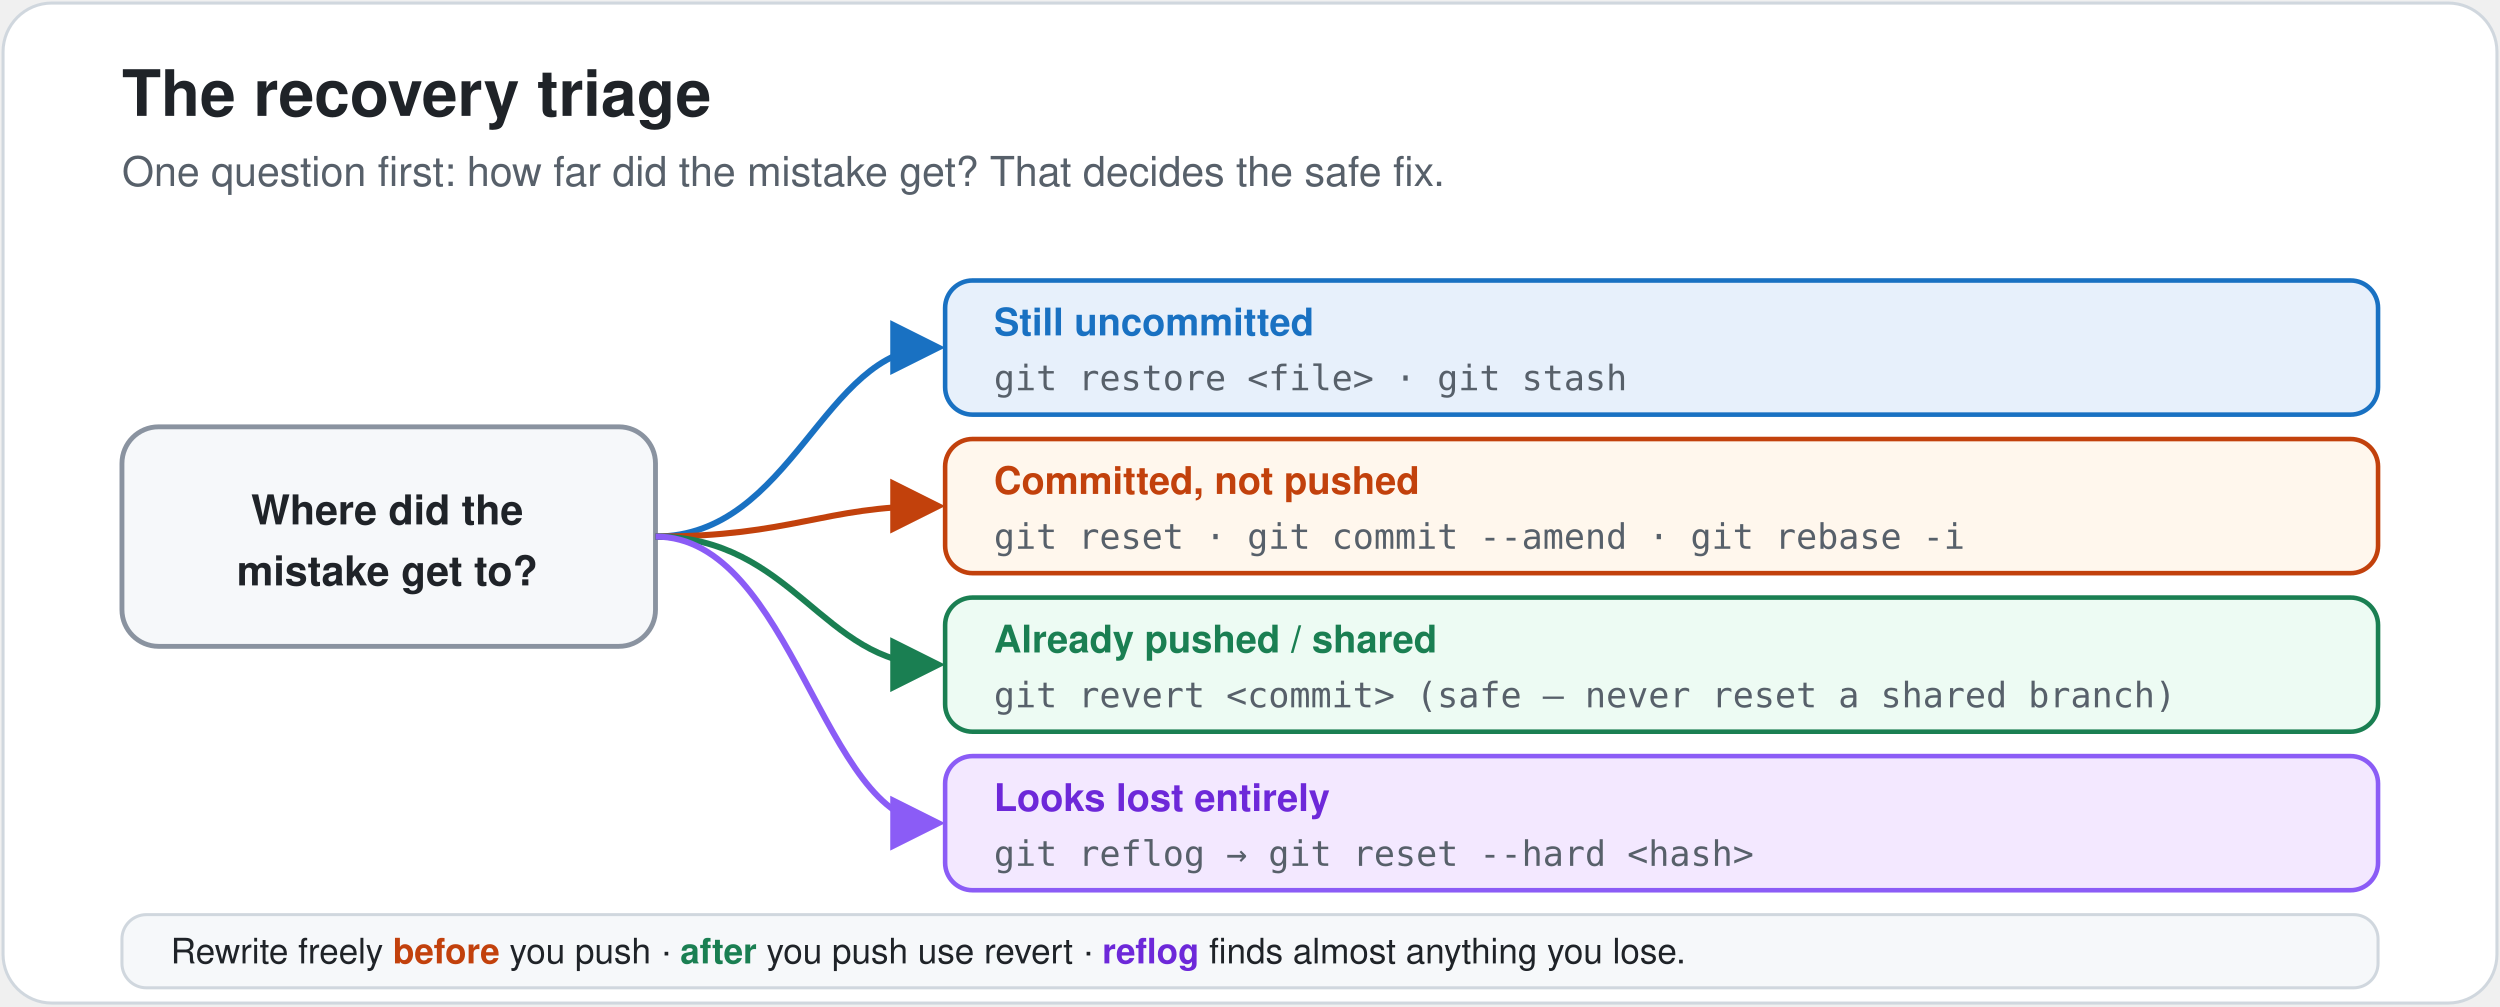
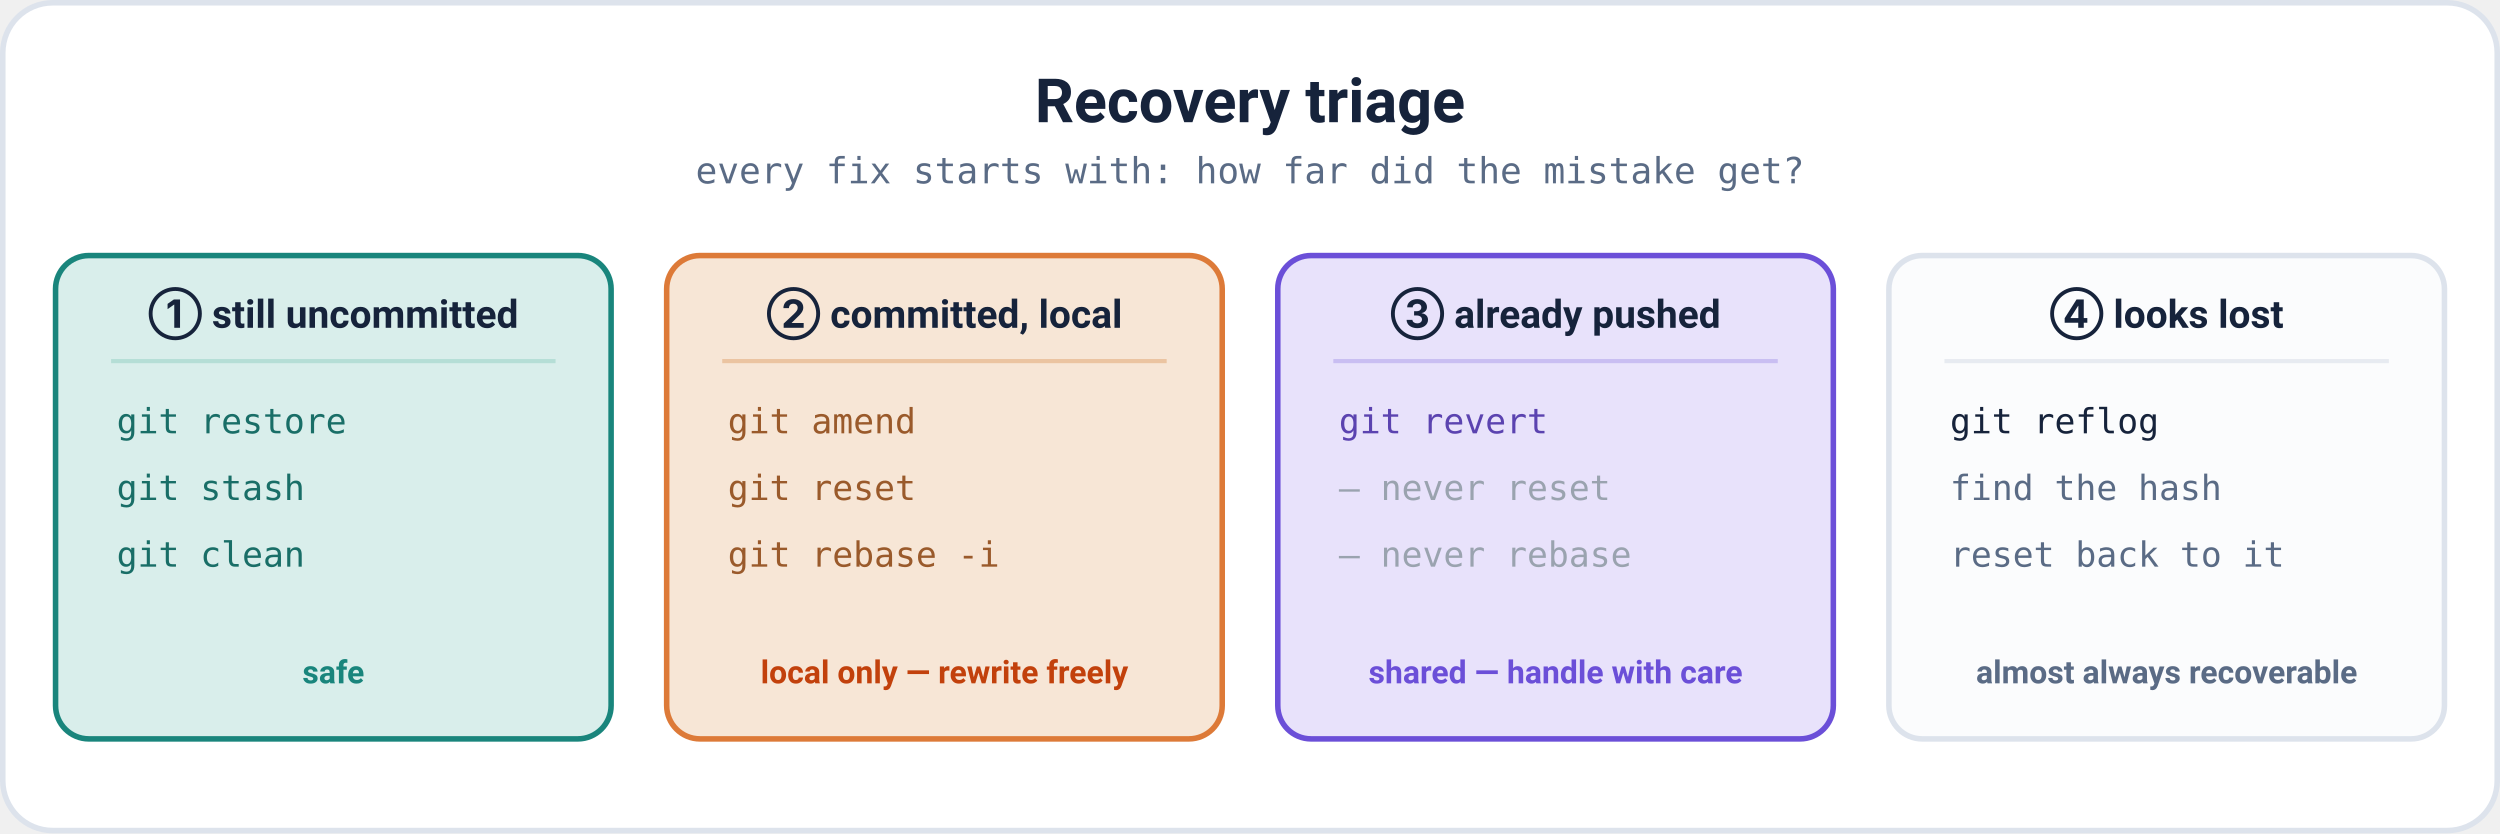
- <svg xmlns="http://www.w3.org/2000/svg" width="820" height="330" viewBox="0 0 820 330" font-family="Segoe UI, Helvetica, Arial, sans-serif">
-   <rect x="1" y="1" width="818" height="328" rx="16" fill="#ffffff" stroke="#d0d7de" />
-   <text x="40" y="38" font-size="21" font-weight="700" fill="#1f2328">The recovery triage</text>
-   <text x="40" y="61" font-size="13.5" fill="#57606a">One question first: how far did the mistake get? That decides the safe fix.</text>
-   <defs>
-     <marker id="aB" markerWidth="9" markerHeight="9" refX="7" refY="4.5" orient="auto">
-       <path d="M0 0 L9 4.5 L0 9 z" fill="#1971c2" />
-     </marker>
-     <marker id="aO" markerWidth="9" markerHeight="9" refX="7" refY="4.5" orient="auto">
-       <path d="M0 0 L9 4.5 L0 9 z" fill="#c2410c" />
-     </marker>
-     <marker id="aG" markerWidth="9" markerHeight="9" refX="7" refY="4.5" orient="auto">
-       <path d="M0 0 L9 4.5 L0 9 z" fill="#1a7f52" />
-     </marker>
-     <marker id="aP" markerWidth="9" markerHeight="9" refX="7" refY="4.5" orient="auto">
-       <path d="M0 0 L9 4.5 L0 9 z" fill="#8b5cf6" />
-     </marker>
-   </defs>
-   <rect x="40" y="140" width="175" height="72" rx="12" fill="#f6f8fa" stroke="#8a93a0" stroke-width="1.6" />
-   <text x="127" y="172" text-anchor="middle" font-size="13.5" font-weight="700" fill="#1f2328">Where did the</text>
-   <text x="127" y="192" text-anchor="middle" font-size="13.5" font-weight="700" fill="#1f2328">mistake get to?</text>
-   <path d="M215 176 C 260 176, 270 114, 306 114" fill="none" stroke="#1971c2" stroke-width="2" marker-end="url(#aB)" />
-   <path d="M215 176 C 260 176, 270 166, 306 166" fill="none" stroke="#c2410c" stroke-width="2" marker-end="url(#aO)" />
-   <path d="M215 176 C 260 176, 270 218, 306 218" fill="none" stroke="#1a7f52" stroke-width="2" marker-end="url(#aG)" />
-   <path d="M215 176 C 260 176, 270 270, 306 270" fill="none" stroke="#8b5cf6" stroke-width="2" marker-end="url(#aP)" />
-   <rect x="310" y="92" width="470" height="44" rx="9" fill="#e7f0fb" stroke="#1971c2" stroke-width="1.5" />
-   <text x="326" y="110" font-size="12.5" font-weight="700" fill="#1971c2">Still uncommitted</text>
-   <text x="326" y="128" font-size="11.5" fill="#57606a" font-family="Consolas, Menlo, monospace">git restore &lt;file&gt;   ·   git stash</text>
-   <rect x="310" y="144" width="470" height="44" rx="9" fill="#fff7ed" stroke="#c2410c" stroke-width="1.5" />
-   <text x="326" y="162" font-size="12.5" font-weight="700" fill="#c2410c">Committed, not pushed</text>
-   <text x="326" y="180" font-size="11.5" fill="#57606a" font-family="Consolas, Menlo, monospace">git reset   ·   git commit --amend   ·   git rebase -i</text>
-   <rect x="310" y="196" width="470" height="44" rx="9" fill="#edfbf3" stroke="#1a7f52" stroke-width="1.5" />
-   <text x="326" y="214" font-size="12.5" font-weight="700" fill="#1a7f52">Already pushed / shared</text>
-   <text x="326" y="232" font-size="11.5" fill="#57606a" font-family="Consolas, Menlo, monospace">git revert &lt;commit&gt;   (safe — never reset a shared branch)</text>
-   <rect x="310" y="248" width="470" height="44" rx="9" fill="#f3e8ff" stroke="#8b5cf6" stroke-width="1.5" />
-   <text x="326" y="266" font-size="12.5" font-weight="700" fill="#6d28d9">Looks lost entirely</text>
-   <text x="326" y="284" font-size="11.5" fill="#57606a" font-family="Consolas, Menlo, monospace">git reflog   →   git reset --hard &lt;hash&gt;</text>
-   <rect x="40" y="300" width="740" height="24" rx="8" fill="#f6f8fa" stroke="#d0d7de" />
-   <text x="56" y="316" font-size="11.5" fill="#1f2328">Rewrite freely <tspan font-weight="700" fill="#c2410c">before</tspan> you push · <tspan font-weight="700" fill="#1a7f52">after</tspan> you push use revert · <tspan font-weight="700" fill="#6d28d9">reflog</tspan> finds almost anything you lose.</text>
+ <svg xmlns="http://www.w3.org/2000/svg" viewBox="0 0 900 300" font-family="'Segoe UI',system-ui,-apple-system,Roboto,sans-serif">
+   <rect x="1" y="1" width="898" height="298" rx="18" fill="#FFFFFF" stroke="#DDE3EC" stroke-width="2" />
+   <text x="450" y="44" text-anchor="middle" fill="#16233B" font-size="22" font-weight="700">Recovery triage</text>
+   <text x="450" y="66" text-anchor="middle" fill="#5A6B85" font-family="monospace" font-size="13">every fix starts with: how far did the mistake get?</text>
+   <rect x="20" y="92" width="200" height="174" rx="12" fill="#D9EEEB" stroke="#19857C" stroke-width="2" />
+   <text x="120" y="118" text-anchor="middle" fill="#16233B" font-size="14" font-weight="700">① still uncommitted</text>
+   <line x1="40" y1="130" x2="200" y2="130" stroke="#B5DED6" stroke-width="1.5" />
+   <g fill="#196E67" font-family="monospace" font-size="12.5">
+     <text x="42" y="156">git restore</text>
+     <text x="42" y="180">git stash</text>
+     <text x="42" y="204">git clean</text>
+   </g>
+   <text x="120" y="246" text-anchor="middle" fill="#19857C" font-size="11.5" font-weight="700">safe</text>
+   <rect x="240" y="92" width="200" height="174" rx="12" fill="#F7E6D6" stroke="#DD7A38" stroke-width="2" />
+   <text x="340" y="118" text-anchor="middle" fill="#16233B" font-size="14" font-weight="700">② committed, local</text>
+   <line x1="260" y1="130" x2="420" y2="130" stroke="#EBC4A1" stroke-width="1.5" />
+   <g fill="#9A5A2B" font-family="monospace" font-size="12.5">
+     <text x="262" y="156">git amend</text>
+     <text x="262" y="180">git reset</text>
+     <text x="262" y="204">git rebase -i</text>
+   </g>
+   <text x="340" y="246" text-anchor="middle" fill="#C2410C" font-size="11.5" font-weight="700">local only — rewrite freely</text>
+   <rect x="460" y="92" width="200" height="174" rx="12" fill="#E8E2FB" stroke="#6B4FD8" stroke-width="2" />
+   <text x="560" y="118" text-anchor="middle" fill="#16233B" font-size="14" font-weight="700">③ already pushed</text>
+   <line x1="480" y1="130" x2="640" y2="130" stroke="#C9BEF2" stroke-width="1.5" />
+   <g fill="#5B43B0" font-family="monospace" font-size="12.5">
+     <text x="482" y="156">git revert</text>
+     <text x="482" y="180" fill="#9AA3AF">— never reset</text>
+     <text x="482" y="204" fill="#9AA3AF">— never rebase</text>
+   </g>
+   <text x="560" y="246" text-anchor="middle" fill="#6B4FD8" font-size="11.5" font-weight="700">shared — handle with care</text>
+   <rect x="680" y="92" width="200" height="174" rx="12" fill="#FBFCFD" stroke="#DDE3EC" stroke-width="2" />
+   <text x="780" y="118" text-anchor="middle" fill="#16233B" font-size="14" font-weight="700">④ looks lost</text>
+   <line x1="700" y1="130" x2="860" y2="130" stroke="#E7EBF1" stroke-width="1.5" />
+   <g fill="#16233B" font-family="monospace" font-size="12.5">
+     <text x="702" y="156">git reflog</text>
+     <text x="702" y="180" fill="#5A6B85">find the hash</text>
+     <text x="702" y="204" fill="#5A6B85">reset back to it</text>
+   </g>
+   <text x="780" y="246" text-anchor="middle" fill="#5A6B85" font-size="11.5" font-weight="700">almost always recoverable</text>
</svg>
